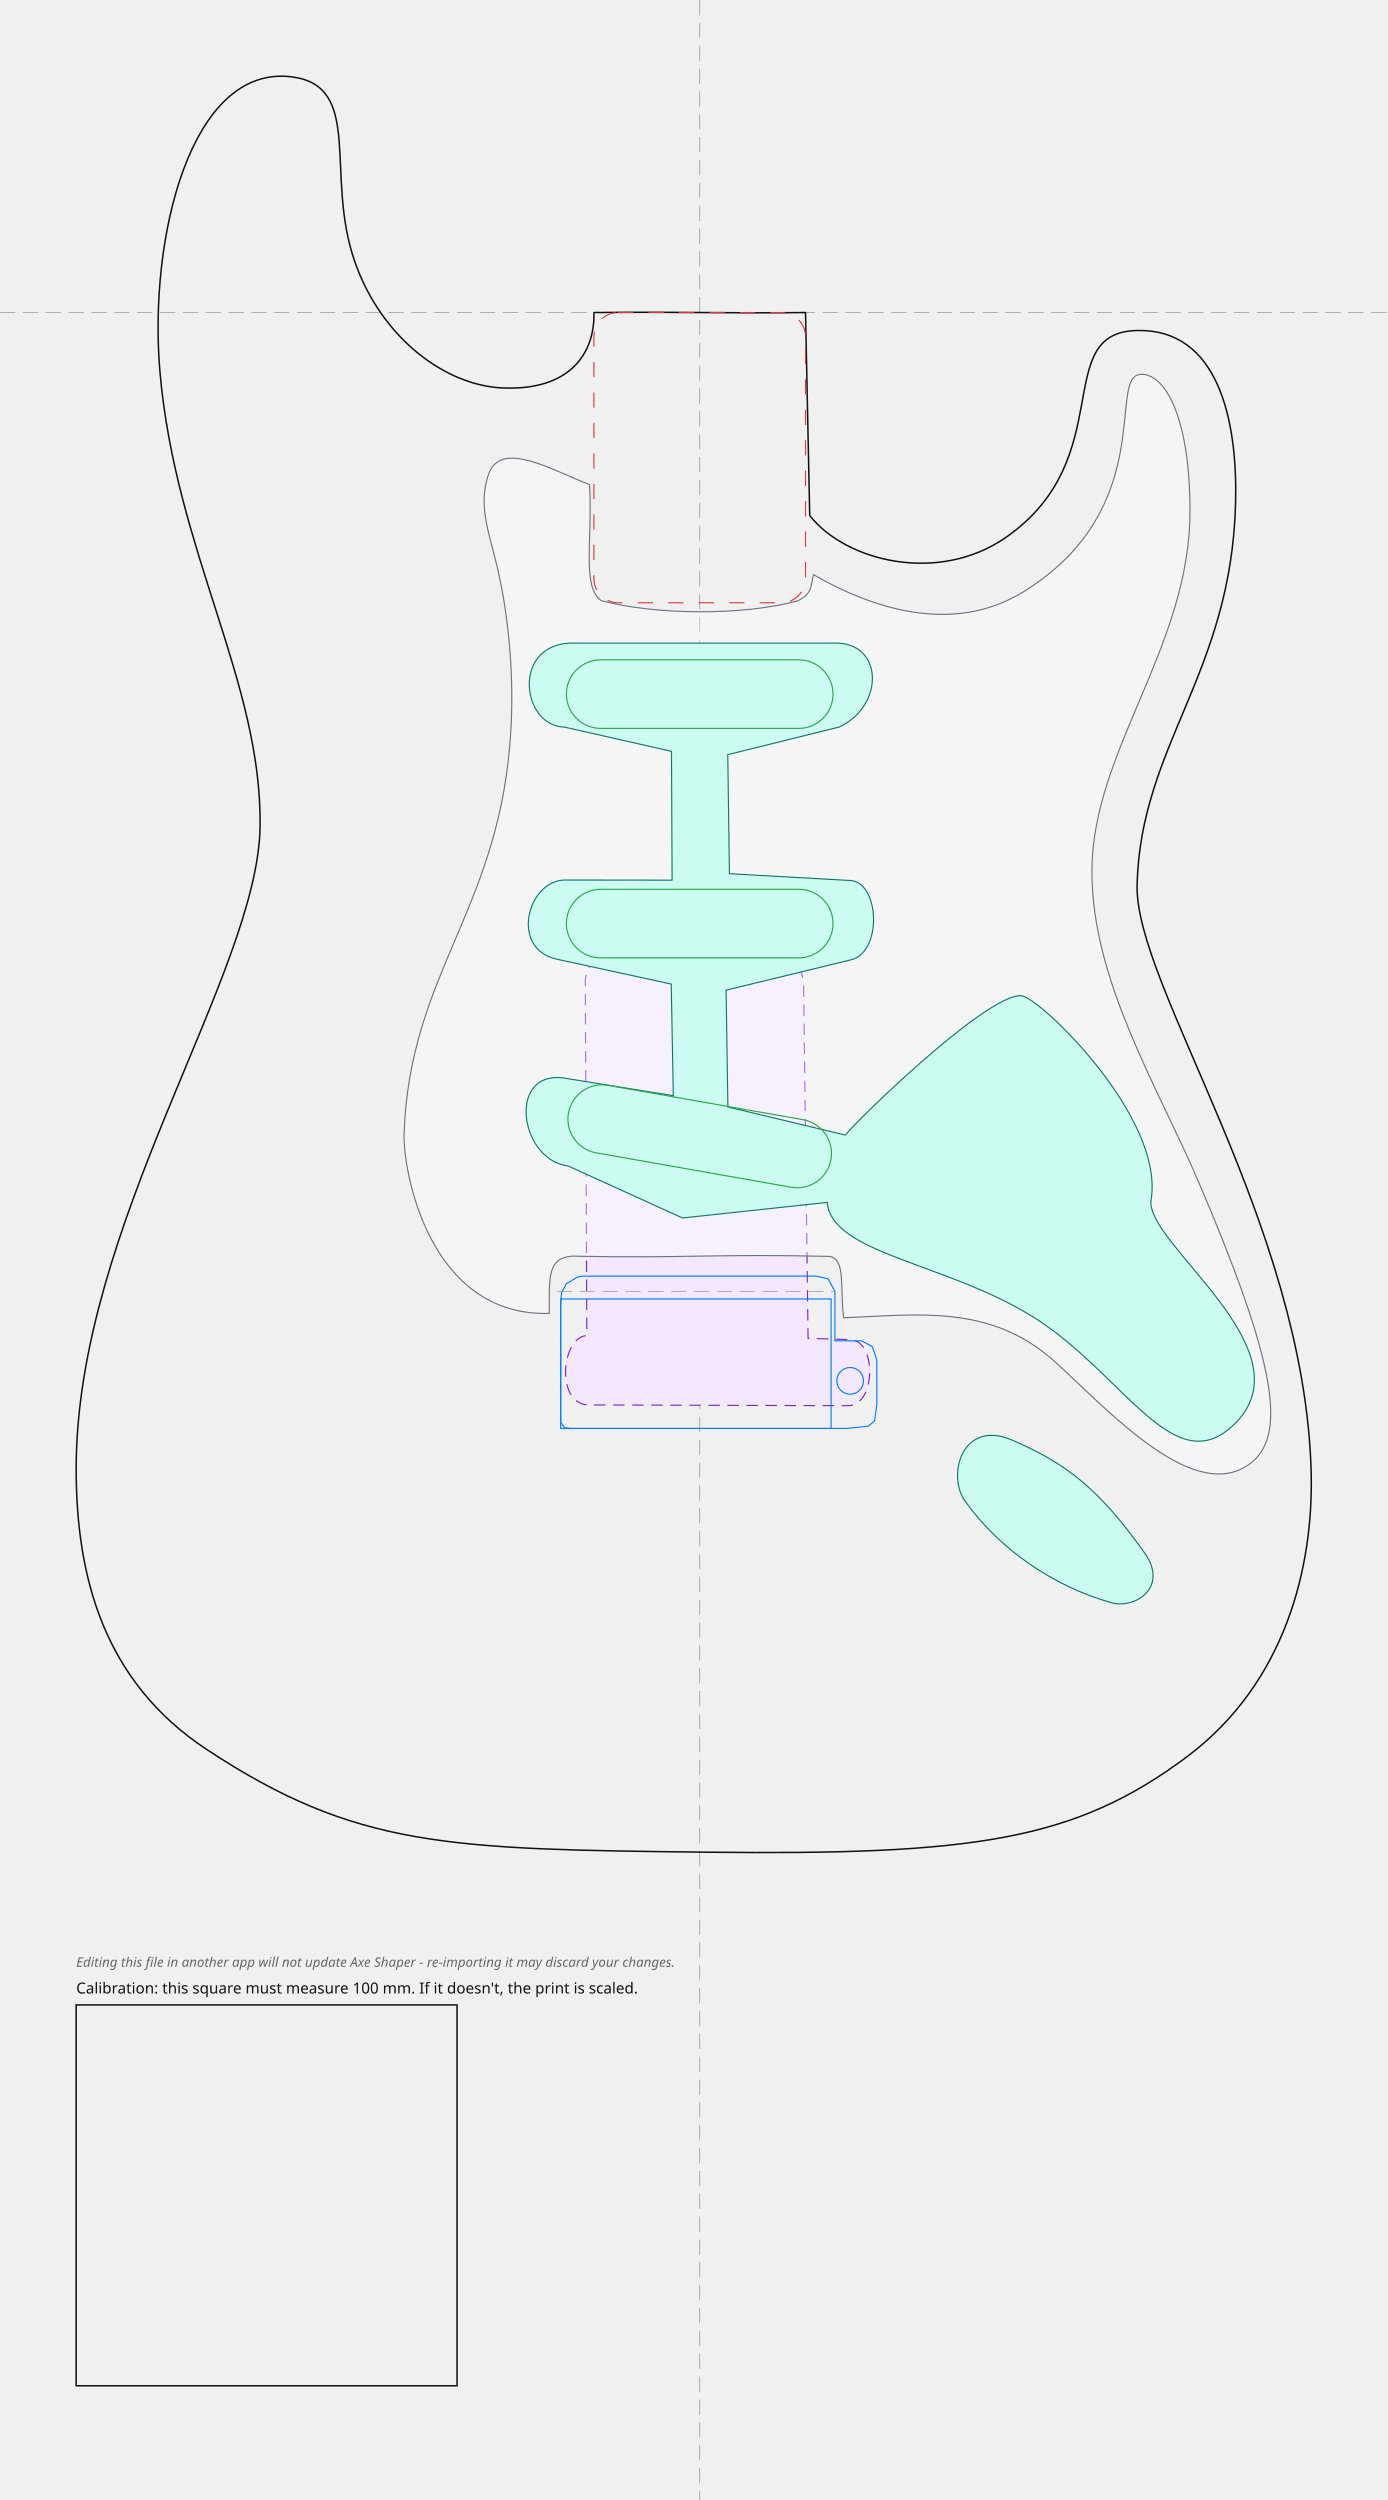
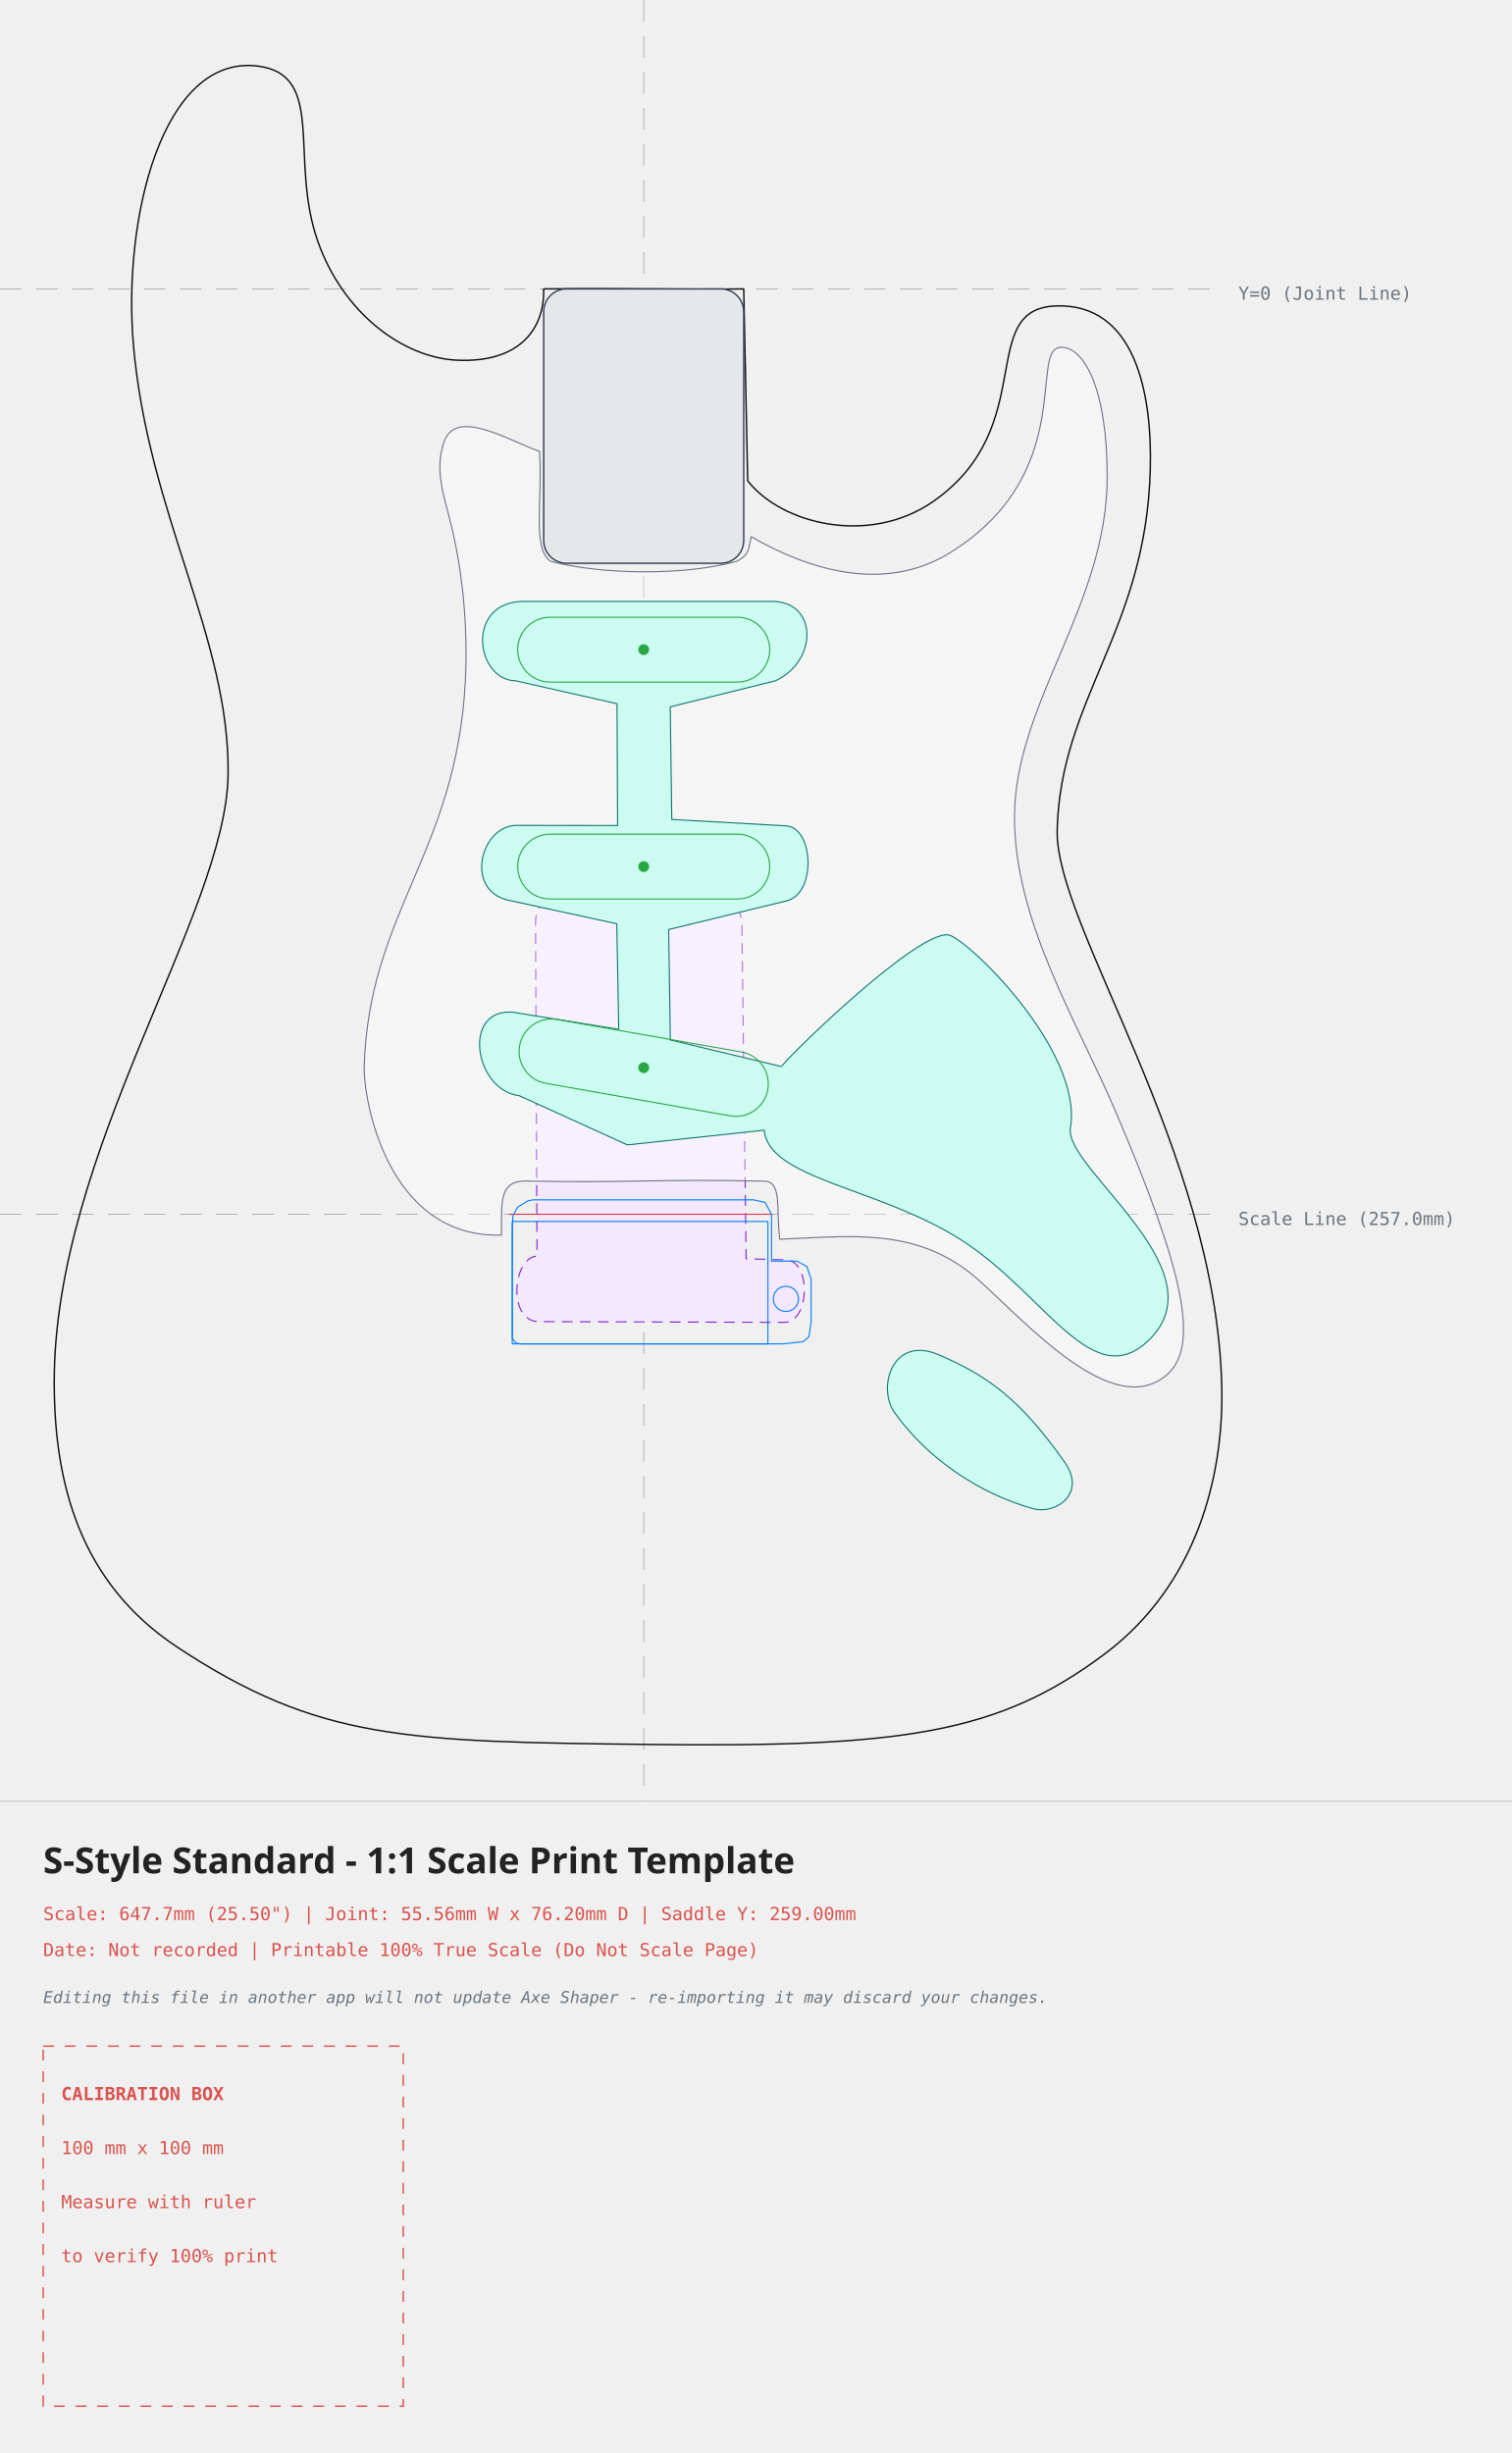
- <svg xmlns="http://www.w3.org/2000/svg" width="364.31mm" height="656.41mm" viewBox="-183.72 -82.06 364.31 656.41">
+ <svg xmlns="http://www.w3.org/2000/svg" width="419.94mm" height="681.28mm" viewBox="-178.78 -80.24 419.94 681.28">
  <style>
.outline{fill:none;stroke:#111;stroke-width:0.40;stroke-linecap:round;stroke-linejoin:round}
.edge-inset{fill:none;stroke:#555;stroke-width:0.30;stroke-dasharray:3 2}
- .neck-pocket{fill:none;stroke:#dc3545;stroke-width:0.30;stroke-dasharray:4 4}
+ .neck-pocket{fill:#e5e7eb;stroke:#374151;stroke-width:0.40}
.pickup-rout{fill:none;stroke:#28a745;stroke-width:0.30}
.bridge-rout{fill:none;stroke:#007bff;stroke-width:0.30}
.back-route{fill:#f3e8ff;stroke:#7e22ce;stroke-width:0.30;stroke-dasharray:3.00 2.00}
.front-route{fill:#ccfbf1;stroke:#0f766e;stroke-width:0.30}
.pickguard{fill:#fff;fill-opacity:0.35;stroke:#6b7280;stroke-width:0.30}
- .guide{fill:none;stroke:#999;stroke-width:0.20;stroke-dasharray:4 2}
- .mounting-hole{fill:#111;stroke:none}
- .cal{fill:none;stroke:#111;stroke-width:0.40}
- .label{font-family:sans-serif;font-size:4px;fill:#111}
- .disclaimer{font-family:sans-serif;font-size:3.5px;font-style:italic;fill:#666}
+ .center-axis{fill:none;stroke:#6c757d;stroke-width:0.20;stroke-dasharray:6 4;opacity:0.7}
+ .bridge-reference{fill:none;stroke:#dc3545;stroke-width:0.30}
+ .mounting-hole{fill:#007bff;stroke:none}
+ .calibration-box{fill:none;stroke:#d9534f;stroke-width:0.40;stroke-dasharray:3 3}
+ .band-rule{fill:none;stroke:#adb5bd;stroke-width:0.20}
+ .text-label{font-family:monospace,sans-serif;font-size:5px;fill:#d9534f}
+ .disclaimer-label{font-family:monospace,sans-serif;font-size:4.5px;font-style:italic;fill:#6c757d}
+ .axis-label{font-family:monospace,sans-serif;font-size:5px;fill:#6c757d}
+ .title-label{font-family:sans-serif;font-size:10px;font-weight:bold;fill:#222}
</style>
  <g id="guides">
-     <line class="guide" x1="0" y1="-82.06" x2="0" y2="574.36" />
-     <line class="guide" x1="-183.72" y1="0" x2="180.58" y2="0" />
+     <line class="center-axis" x1="0" y1="-80.24" x2="0" y2="420.04" />
+     <line class="center-axis" x1="-178.78" y1="0" x2="161.16" y2="0" />
+     <text class="axis-label" x="165.16" y="3">Y=0 (Joint Line)</text>
+     <line class="center-axis" x1="-178.78" y1="257.00" x2="161.16" y2="257.00" stroke="#007bff" />
+     <text class="axis-label" x="165.16" y="260.00" fill="#007bff">Scale Line (257.0mm)</text>
  </g>
  <g id="back-routes">
    <path class="back-route" d="M -23.21 168.63 C -23.21 168.63, 20.62 169.50, 20.62 169.50 C 25.19 169.20, 27.14 172.69, 27.28 176.52 C 27.28 176.52, 28.45 269.34, 28.45 269.34 C 28.45 269.34, 39.18 269.67, 39.18 269.67 C 46.46 269.31, 46.40 286.67, 39.22 287.03 C 39.22 287.03, -29.42 286.82, -29.42 286.82 C -37.91 286.34, -36.31 268.95, -29.64 268.62 C -29.64 268.62, -30.04 175.89, -30.04 175.89 C -30.06 171.80, -27.13 168.70, -23.21 168.63 Z" />
  </g>
  <g id="body">
    <path class="outline" d="M -27.78 0.00 C -27.49 10.29, -33.65 20.65, -51.93 19.79 C -66.81 19.08, -83.49 6.78, -90.53 -13.26 C -98.56 -36.12, -88.07 -59.47, -107.13 -61.88 C -133.65 -65.24, -144.81 -19.51, -141.71 15.71 C -137.57 62.86, -114.94 96.96, -115.43 134.86 C -115.92 173.63, -163.78 239.48, -163.72 303.72 C -163.70 331.60, -156.69 359.32, -129.46 377.28 C -90.30 403.11, -66.17 403.50, 1.98 404.26 C 71.64 405.04, 98.41 401.34, 128.02 379.13 C 153.94 359.69, 161.16 329.16, 160.55 304.63 C 158.91 238.96, 114.18 176.88, 114.84 150.29 C 115.75 113.58, 139.57 94.87, 140.70 50.00 C 141.25 28.38, 136.24 4.13, 114.70 4.72 C 92.04 5.34, 110.26 38.17, 80.47 58.99 C 62.72 71.39, 38.31 65.36, 28.88 53.29 C 28.88 53.29, 27.78 0.00, 27.78 0.00 C 6.63 0.26, -2.31 -0.24, -27.78 0.00 Z" />
  </g>
  <g id="pickguards">
    <path class="pickguard" style="fill:#ffffff" d="M -55.50 42.62 C -52.34 33.05, -38.37 41.64, -28.93 45.17 C -28.07 59.47, -31.05 72.07, -25.84 75.65 C -12.01 79.37, 11.22 79.72, 25.80 75.67 C 29.62 73.70, 29.09 71.98, 29.86 68.82 C 44.50 77.28, 66.22 85.08, 85.28 73.16 C 120.51 51.13, 106.96 16.80, 115.73 16.24 C 121.95 15.84, 128.70 26.96, 128.73 51.99 C 128.78 87.78, 103.07 114.97, 102.98 146.56 C 102.89 175.45, 120.39 203.47, 131.03 228.38 C 150.20 273.25, 154.49 293.76, 145.22 301.65 C 130.48 314.20, 107.07 287.93, 93.24 275.46 C 76.41 260.29, 57.47 263.17, 37.80 263.94 C 36.76 255.99, 38.44 248.50, 34.03 247.82 C 3.72 247.12, -4.61 248.36, -31.90 247.78 C -40.57 247.28, -39.37 253.90, -39.51 262.79 C -71.16 263.72, -77.94 225.17, -77.62 215.68 C -76.18 172.90, -52.03 156.59, -49.54 108.98 C -48.68 92.58, -50.69 77.23, -53.22 66.58 C -55.39 57.47, -58.19 50.77, -55.50 42.62 Z" />
  </g>
  <g id="front-routes">
    <path class="front-route" d="M -34.13 86.80 C -34.13 86.80, 35.15 86.80, 35.15 86.80 C 48.29 86.32, 48.67 103.23, 36.60 108.84 C 36.60 108.84, 7.37 116.08, 7.37 116.08 C 7.37 116.08, 7.80 147.35, 7.80 147.35 C 7.80 147.35, 39.08 149.10, 39.08 149.10 C 47.24 148.92, 48.16 167.85, 39.77 169.94 C 39.77 169.94, 6.93 177.92, 6.93 177.92 C 6.93 177.92, 7.40 208.59, 7.40 208.59 C 7.40 208.59, 38.33 215.99, 38.33 215.99 C 37.48 215.82, 75.14 178.57, 84.49 179.39 C 89.26 179.81, 122.10 211.34, 118.52 232.97 C 116.66 244.22, 159.99 272.08, 140.66 291.60 C 124.69 307.73, 111.54 278.81, 87.76 263.87 C 64.72 249.39, 34.77 247.25, 33.47 233.65 C 33.47 233.65, -4.53 237.74, -4.53 237.74 C -4.53 237.74, -34.55 224.08, -34.55 224.08 C -47.69 222.48, -50.85 197.54, -34.27 201.22 C -34.27 201.22, -6.93 205.63, -6.93 205.63 C -6.93 205.63, -7.48 176.32, -7.48 176.32 C -7.48 176.32, -37.72 169.75, -37.72 169.75 C -49.82 166.88, -45.27 149.29, -35.53 149.00 C -35.53 149.00, -7.25 149.04, -7.25 149.04 C -7.25 149.04, -7.41 115.21, -7.41 115.21 C -7.41 115.21, -35.58 108.84, -35.58 108.84 C -46.59 108.64, -49.49 87.57, -34.13 86.80 Z" />
    <path class="front-route" d="M 82.01 296.05 C 96.01 302.08, 104.75 308.66, 116.82 325.70 C 123.25 334.77, 114.23 340.46, 108.19 338.78 C 93.11 334.59, 78.68 324.78, 69.63 312.02 C 64.83 305.26, 68.96 290.44, 82.01 296.05 Z" />
  </g>
  <g id="neck-pocket">
    <rect class="neck-pocket" x="-27.78" y="0" width="55.56" height="76.20" rx="6.35" />
  </g>
+   <g id="pickups">
+     <g transform="rotate(0.00 0.00 100.19)">
+       <rect class="pickup-rout" x="-35.00" y="91.19" width="70.00" height="18.00" rx="9.00" />
+       <circle cx="0.00" cy="100.19" r="1.5" fill="#28a745" />
+     </g>
+     <g transform="rotate(0.00 0.00 160.44)">
+       <rect class="pickup-rout" x="-35.00" y="151.44" width="70.00" height="18.00" rx="9.00" />
+       <circle cx="0.00" cy="160.44" r="1.5" fill="#28a745" />
+     </g>
+     <g transform="rotate(10.00 0.00 216.29)">
+       <rect class="pickup-rout" x="-35.00" y="207.29" width="70.00" height="18.00" rx="9.00" />
+       <circle cx="0.00" cy="216.29" r="1.5" fill="#28a745" />
+     </g>
+   </g>
  <g id="bridge">
    <path class="bridge-rout" d="M -36.50 291.40 L -36.50 260.60 L -36.30 257.40 L -35.00 255.00 L -32.20 253.30 L -30.80 253.00 L 30.50 253.00 L 33.70 253.70 L 35.50 257.00 L 35.50 270.00 L 42.50 270.00 L 45.30 271.50 L 46.50 275.00 L 46.50 286.90 L 45.90 291.00 L 44.30 292.40 L 38.60 293.00 L -33.90 293.00 L -35.50 292.80 Z" />
    <path class="bridge-rout" d="M -36.50 259.00 L 34.50 259.00 L 34.50 293.00 L -36.50 293.00 Z" />
    <circle class="bridge-rout" cx="39.50" cy="280.50" r="3.50" />
-     <line class="guide" x1="-37.50" y1="257.00" x2="35.50" y2="257.00" />
+     <line class="bridge-reference" x1="-37.50" y1="257.00" x2="35.50" y2="257.00" />
  </g>
-   <g id="pickups">
-     <rect class="pickup-rout" x="-35.00" y="91.19" width="70.00" height="18.00" rx="9.00" transform="rotate(0.00 0.00 100.19)" />
-     <rect class="pickup-rout" x="-35.00" y="151.44" width="70.00" height="18.00" rx="9.00" transform="rotate(0.00 0.00 160.44)" />
-     <rect class="pickup-rout" x="-35.00" y="207.29" width="70.00" height="18.00" rx="9.00" transform="rotate(10.00 0.00 216.29)" />
-   </g>
-   <g id="calibration">
-     <rect class="cal" x="-163.72" y="444.36" width="100.00" height="100.00" />
-     <text class="label" x="-163.72" y="441.36">Calibration: this square must measure 100 mm. If it doesn't, the print is scaled.</text>
-     <text class="disclaimer" x="-163.72" y="434.36">Editing this file in another app will not update Axe Shaper - re-importing it may discard your changes.</text>
+   <g id="information-band">
+     <line class="band-rule" x1="-178.78" y1="420.04" x2="241.16" y2="420.04" />
+     <text class="title-label" x="-166.78" y="440.04">S-Style Standard - 1:1 Scale Print Template</text>
+     <text class="text-label" x="-166.78" y="453.04">Scale: 647.7mm (25.50") | Joint: 55.56mm W x 76.20mm D | Saddle Y: 259.00mm</text>
+     <text class="text-label" x="-166.78" y="463.04">Date: Not recorded | Printable 100% True Scale (Do Not Scale Page)</text>
+     <text class="disclaimer-label" x="-166.78" y="476.04">Editing this file in another app will not update Axe Shaper - re-importing it may discard your changes.</text>
+     <g id="calibration" transform="translate(-166.78 488.04)">
+       <rect class="calibration-box" x="0" y="0" width="100" height="100" />
+       <text class="text-label" x="5" y="15" font-weight="bold">CALIBRATION BOX</text>
+       <text class="text-label" x="5" y="30">100 mm x 100 mm</text>
+       <text class="text-label" x="5" y="45">Measure with ruler</text>
+       <text class="text-label" x="5" y="60">to verify 100% print</text>
+     </g>
  </g>
</svg>
